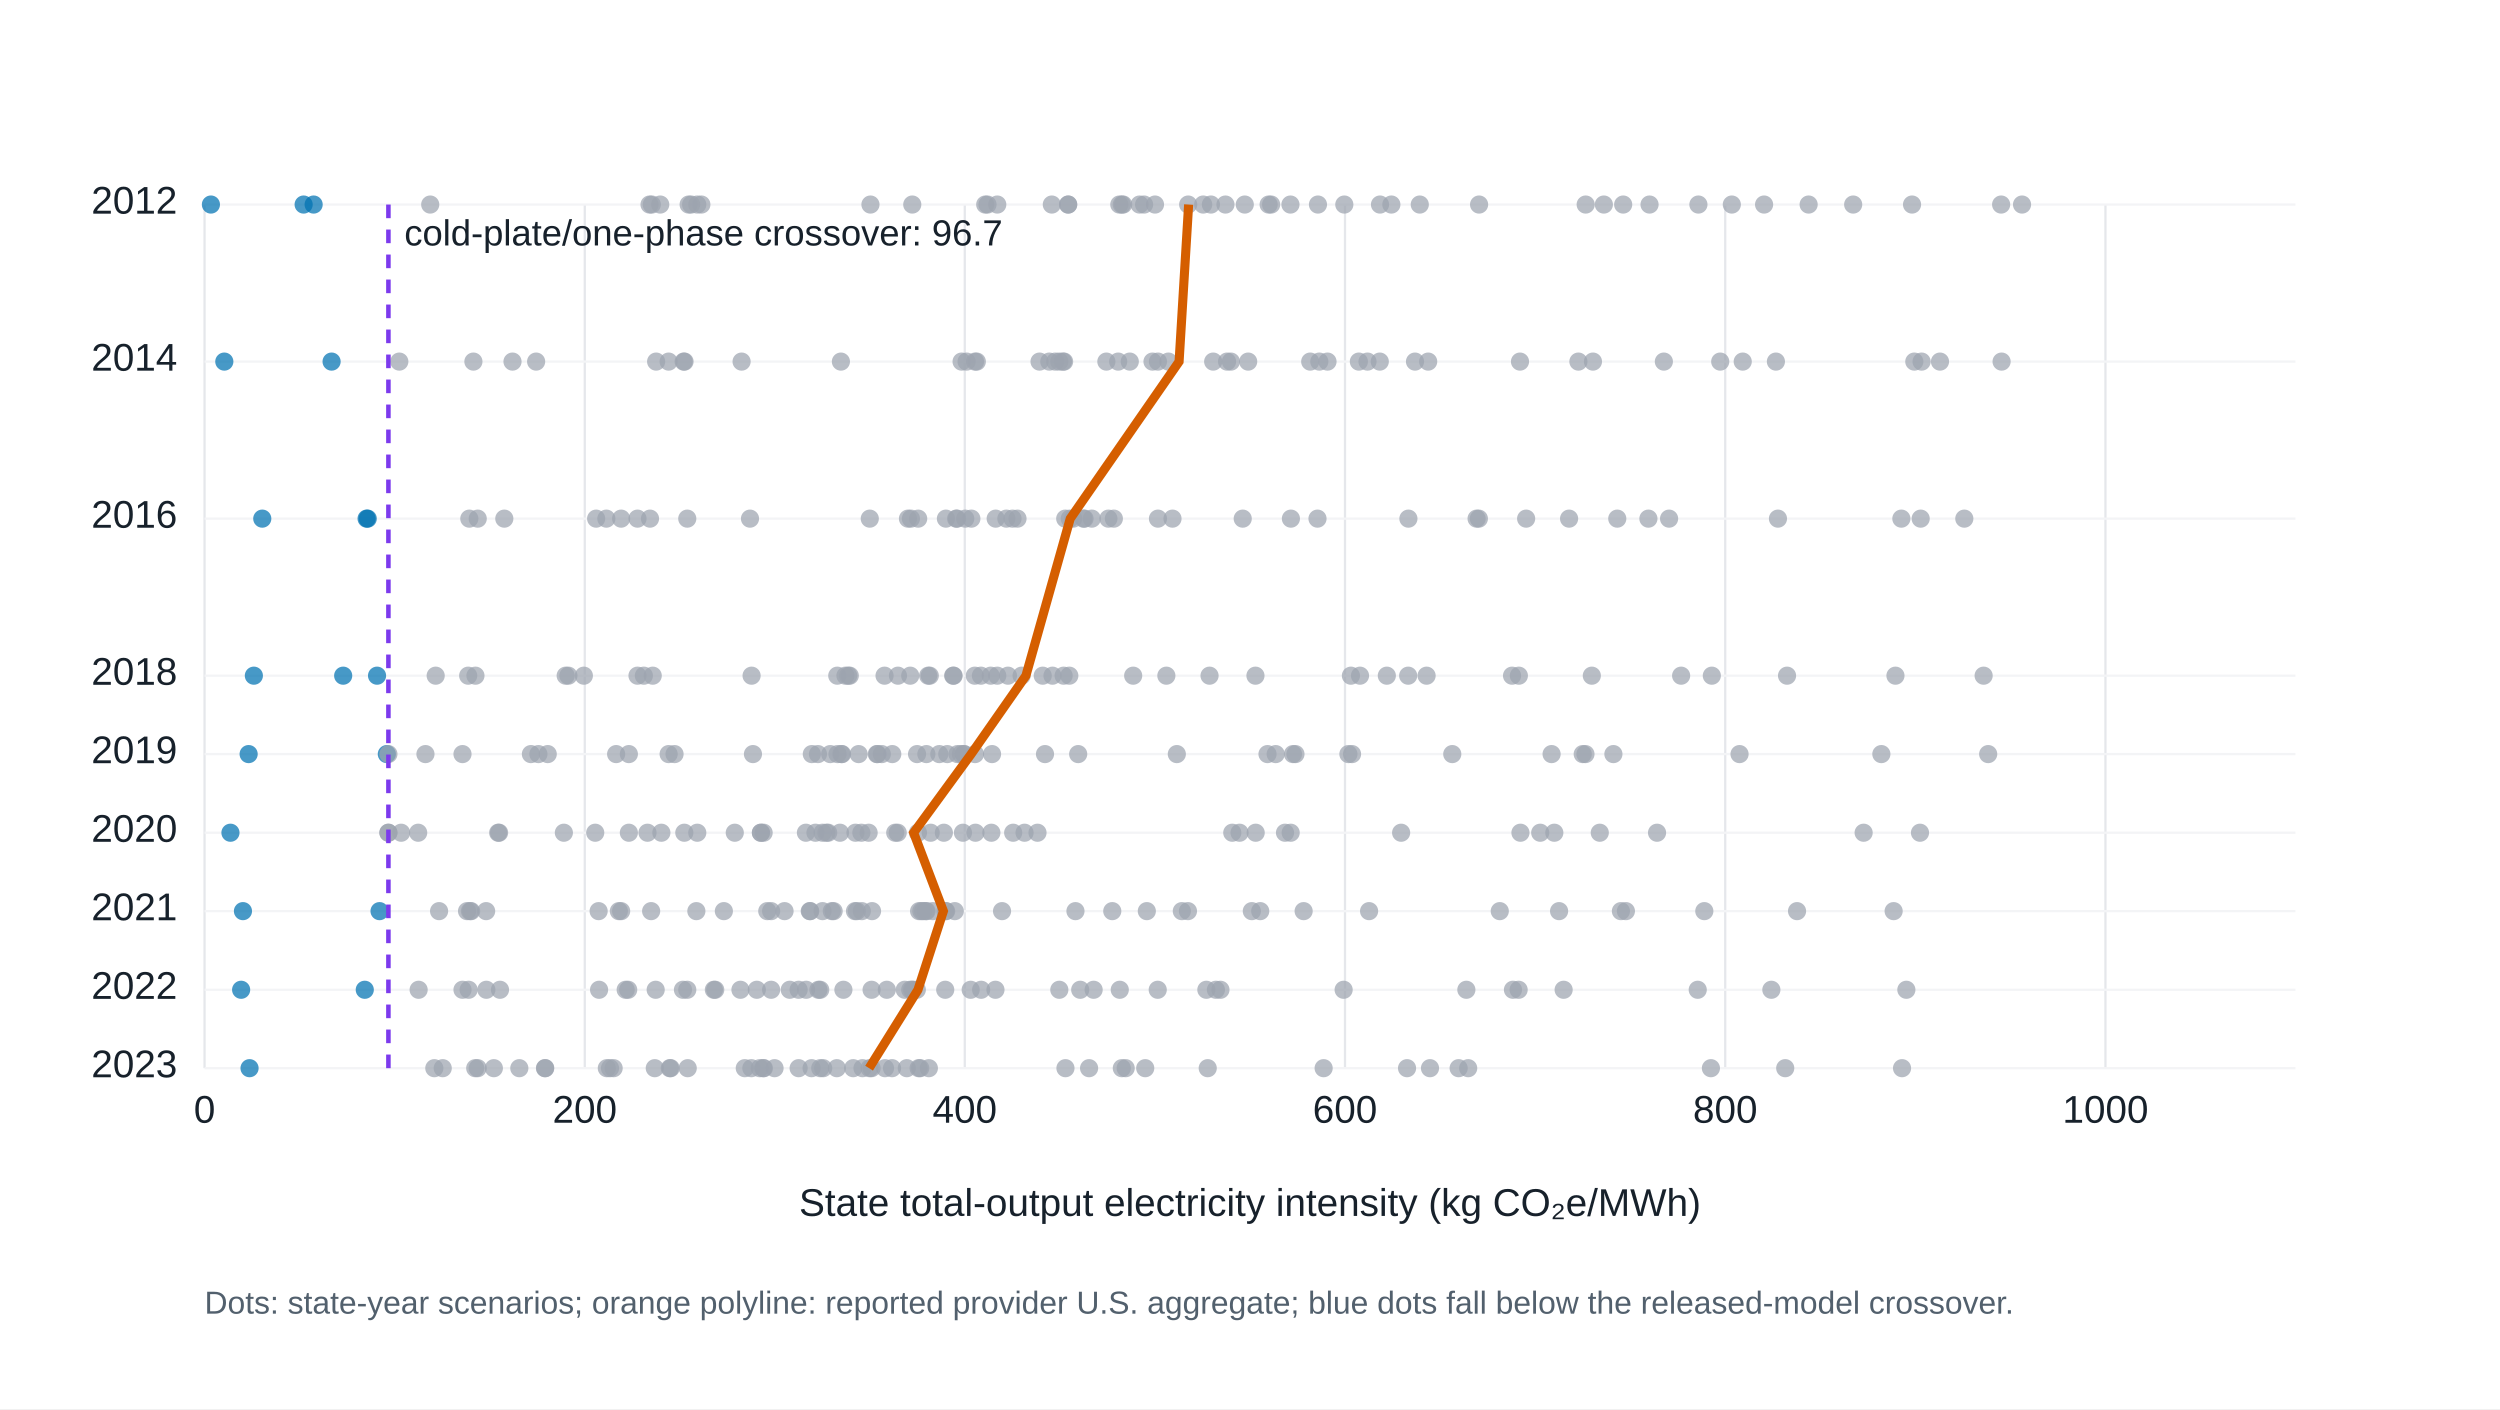
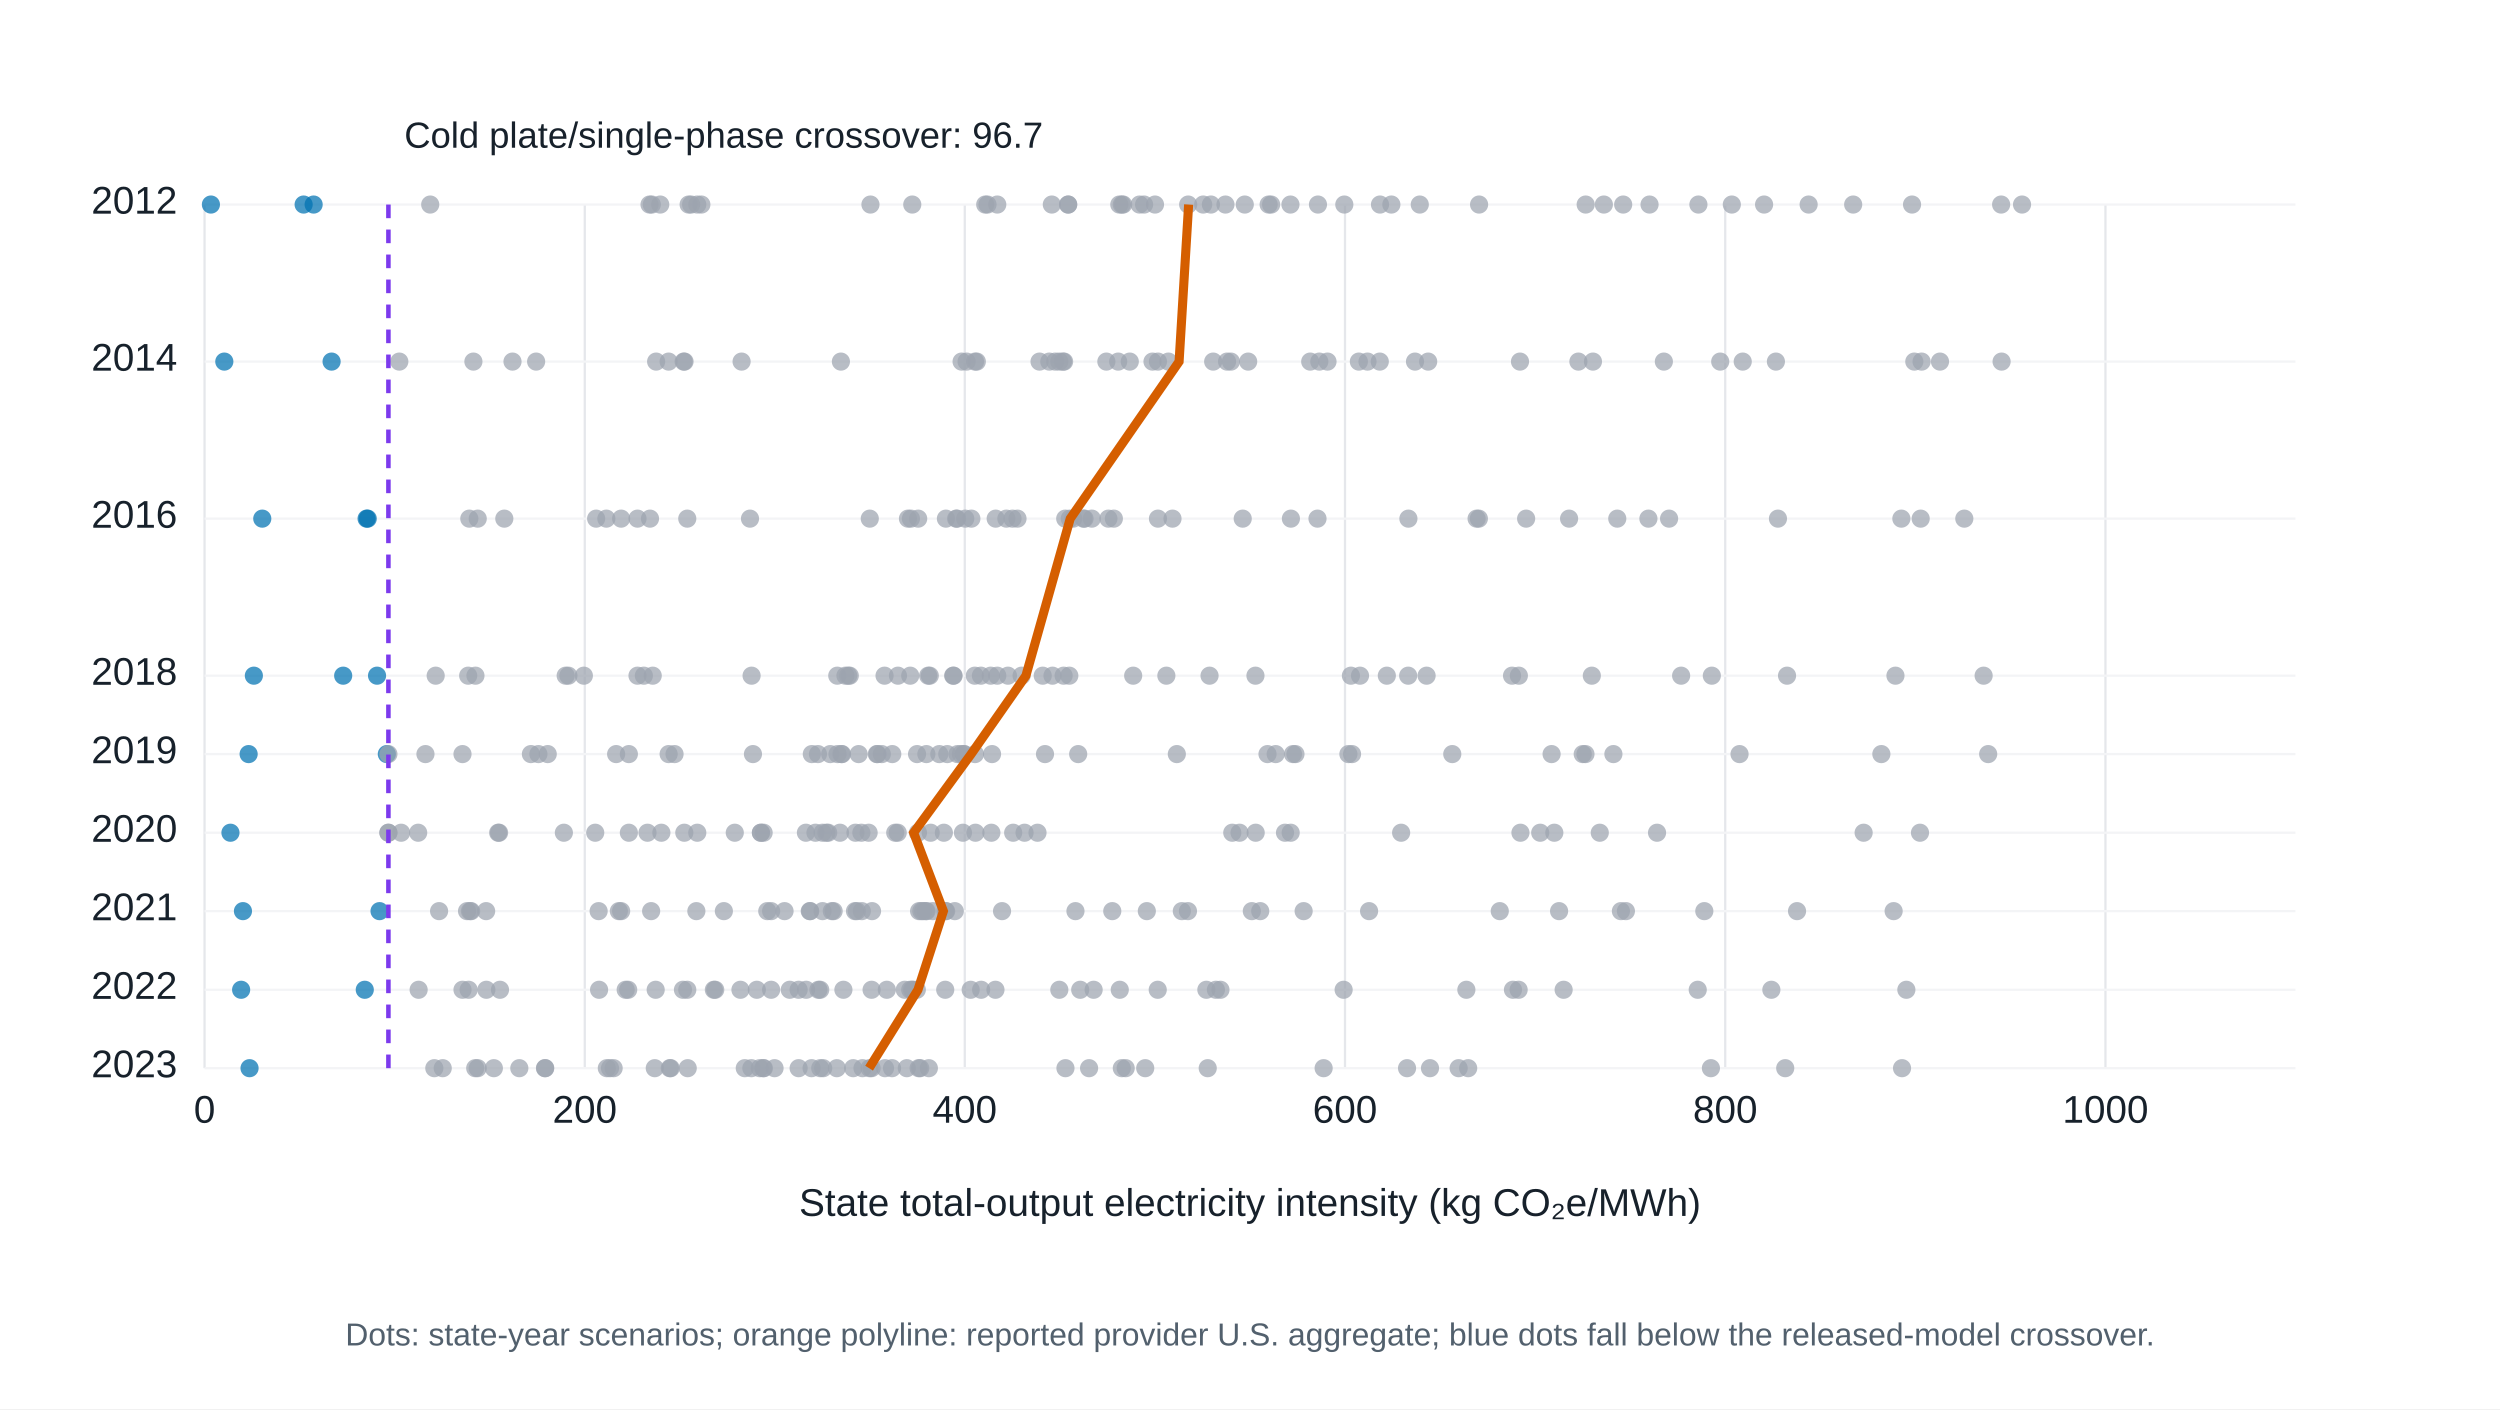
<svg xmlns="http://www.w3.org/2000/svg" width="1100" height="620" viewBox="0 0 1100 620" role="img" aria-label="Grid decarbonization moves more states into a ranking-sensitive regime">
  <style>text{font-family:Arial,sans-serif;fill:#17212b}.title{font-size:23px;font-weight:700}.axis{font-size:17px}.label{font-size:16px}.note{font-size:14px;fill:#52606d}</style>
  <rect width="100%" height="100%" fill="white" />
  <line x1="90.0" y1="90" x2="90.0" y2="470" stroke="#E5E7EB" />
  <text class="axis" x="90.0" y="494" text-anchor="middle">0</text>
  <line x1="257.3" y1="90" x2="257.3" y2="470" stroke="#E5E7EB" />
  <text class="axis" x="257.3" y="494" text-anchor="middle">200</text>
  <line x1="424.5" y1="90" x2="424.5" y2="470" stroke="#E5E7EB" />
  <text class="axis" x="424.5" y="494" text-anchor="middle">400</text>
  <line x1="591.8" y1="90" x2="591.8" y2="470" stroke="#E5E7EB" />
  <text class="axis" x="591.8" y="494" text-anchor="middle">600</text>
  <line x1="759.1" y1="90" x2="759.1" y2="470" stroke="#E5E7EB" />
  <text class="axis" x="759.1" y="494" text-anchor="middle">800</text>
  <line x1="926.4" y1="90" x2="926.4" y2="470" stroke="#E5E7EB" />
  <text class="axis" x="926.4" y="494" text-anchor="middle">1000</text>
  <line x1="90" y1="90.0" x2="1010" y2="90.0" stroke="#F3F4F6" />
  <text class="axis" x="78" y="94.0" text-anchor="end">2012</text>
  <line x1="90" y1="159.1" x2="1010" y2="159.1" stroke="#F3F4F6" />
  <text class="axis" x="78" y="163.1" text-anchor="end">2014</text>
  <line x1="90" y1="228.2" x2="1010" y2="228.2" stroke="#F3F4F6" />
  <text class="axis" x="78" y="232.2" text-anchor="end">2016</text>
  <line x1="90" y1="297.3" x2="1010" y2="297.3" stroke="#F3F4F6" />
  <text class="axis" x="78" y="301.3" text-anchor="end">2018</text>
  <line x1="90" y1="331.8" x2="1010" y2="331.8" stroke="#F3F4F6" />
  <text class="axis" x="78" y="335.8" text-anchor="end">2019</text>
  <line x1="90" y1="366.4" x2="1010" y2="366.4" stroke="#F3F4F6" />
  <text class="axis" x="78" y="370.4" text-anchor="end">2020</text>
  <line x1="90" y1="400.9" x2="1010" y2="400.9" stroke="#F3F4F6" />
  <text class="axis" x="78" y="404.9" text-anchor="end">2021</text>
  <line x1="90" y1="435.5" x2="1010" y2="435.5" stroke="#F3F4F6" />
  <text class="axis" x="78" y="439.5" text-anchor="end">2022</text>
  <line x1="90" y1="470.0" x2="1010" y2="470.0" stroke="#F3F4F6" />
  <text class="axis" x="78" y="474.0" text-anchor="end">2023</text>
  <circle cx="503.4" cy="90.0" r="4" fill="#9CA3AF" opacity="0.72" />
  <circle cx="470.0" cy="90.0" r="4" fill="#9CA3AF" opacity="0.72" />
  <circle cx="559.3" cy="90.0" r="4" fill="#9CA3AF" opacity="0.72" />
  <circle cx="493.6" cy="90.0" r="4" fill="#9CA3AF" opacity="0.72" />
  <circle cx="308.6" cy="90.0" r="4" fill="#9CA3AF" opacity="0.72" />
  <circle cx="725.8" cy="90.0" r="4" fill="#9CA3AF" opacity="0.72" />
  <circle cx="290.5" cy="90.0" r="4" fill="#9CA3AF" opacity="0.72" />
  <circle cx="558.2" cy="90.0" r="4" fill="#9CA3AF" opacity="0.72" />
  <circle cx="567.8" cy="90.0" r="4" fill="#9CA3AF" opacity="0.72" />
  <circle cx="522.8" cy="90.0" r="4" fill="#9CA3AF" opacity="0.72" />
  <circle cx="501.4" cy="90.0" r="4" fill="#9CA3AF" opacity="0.72" />
  <circle cx="650.8" cy="90.0" r="4" fill="#9CA3AF" opacity="0.72" />
  <circle cx="624.7" cy="90.0" r="4" fill="#9CA3AF" opacity="0.72" />
  <circle cx="133.6" cy="90.0" r="4" fill="#0072B2" opacity="0.72" />
  <circle cx="470.0" cy="90.0" r="4" fill="#9CA3AF" opacity="0.72" />
  <circle cx="815.4" cy="90.0" r="4" fill="#9CA3AF" opacity="0.72" />
  <circle cx="697.7" cy="90.0" r="4" fill="#9CA3AF" opacity="0.72" />
  <circle cx="880.5" cy="90.0" r="4" fill="#9CA3AF" opacity="0.72" />
  <circle cx="529.4" cy="90.0" r="4" fill="#9CA3AF" opacity="0.72" />
  <circle cx="433.5" cy="90.0" r="4" fill="#9CA3AF" opacity="0.72" />
  <circle cx="539.2" cy="90.0" r="4" fill="#9CA3AF" opacity="0.72" />
  <circle cx="306.8" cy="90.0" r="4" fill="#9CA3AF" opacity="0.72" />
  <circle cx="591.5" cy="90.0" r="4" fill="#9CA3AF" opacity="0.72" />
  <circle cx="532.8" cy="90.0" r="4" fill="#9CA3AF" opacity="0.72" />
  <circle cx="747.3" cy="90.0" r="4" fill="#9CA3AF" opacity="0.72" />
  <circle cx="462.8" cy="90.0" r="4" fill="#9CA3AF" opacity="0.72" />
  <circle cx="579.9" cy="90.0" r="4" fill="#9CA3AF" opacity="0.72" />
  <circle cx="492.5" cy="90.0" r="4" fill="#9CA3AF" opacity="0.72" />
  <circle cx="795.8" cy="90.0" r="4" fill="#9CA3AF" opacity="0.72" />
  <circle cx="714.2" cy="90.0" r="4" fill="#9CA3AF" opacity="0.72" />
  <circle cx="285.8" cy="90.0" r="4" fill="#9CA3AF" opacity="0.72" />
  <circle cx="286.8" cy="90.0" r="4" fill="#9CA3AF" opacity="0.72" />
  <circle cx="762.0" cy="90.0" r="4" fill="#9CA3AF" opacity="0.72" />
  <circle cx="438.8" cy="90.0" r="4" fill="#9CA3AF" opacity="0.72" />
  <circle cx="304.1" cy="90.0" r="4" fill="#9CA3AF" opacity="0.72" />
  <circle cx="705.7" cy="90.0" r="4" fill="#9CA3AF" opacity="0.72" />
  <circle cx="612.2" cy="90.0" r="4" fill="#9CA3AF" opacity="0.72" />
  <circle cx="189.3" cy="90.0" r="4" fill="#9CA3AF" opacity="0.72" />
  <circle cx="494.2" cy="90.0" r="4" fill="#9CA3AF" opacity="0.72" />
  <circle cx="434.5" cy="90.0" r="4" fill="#9CA3AF" opacity="0.72" />
  <circle cx="383.0" cy="90.0" r="4" fill="#9CA3AF" opacity="0.72" />
  <circle cx="303.0" cy="90.0" r="4" fill="#9CA3AF" opacity="0.72" />
  <circle cx="508.2" cy="90.0" r="4" fill="#9CA3AF" opacity="0.72" />
  <circle cx="547.7" cy="90.0" r="4" fill="#9CA3AF" opacity="0.72" />
  <circle cx="776.2" cy="90.0" r="4" fill="#9CA3AF" opacity="0.72" />
  <circle cx="401.4" cy="90.0" r="4" fill="#9CA3AF" opacity="0.72" />
  <circle cx="92.8" cy="90.0" r="4" fill="#0072B2" opacity="0.72" />
  <circle cx="138.0" cy="90.0" r="4" fill="#0072B2" opacity="0.72" />
  <circle cx="607.2" cy="90.0" r="4" fill="#9CA3AF" opacity="0.72" />
  <circle cx="841.3" cy="90.0" r="4" fill="#9CA3AF" opacity="0.72" />
  <circle cx="889.7" cy="90.0" r="4" fill="#9CA3AF" opacity="0.72" />
  <circle cx="423.1" cy="159.1" r="4" fill="#9CA3AF" opacity="0.72" />
  <circle cx="492.0" cy="159.1" r="4" fill="#9CA3AF" opacity="0.72" />
  <circle cx="580.5" cy="159.1" r="4" fill="#9CA3AF" opacity="0.72" />
  <circle cx="514.1" cy="159.1" r="4" fill="#9CA3AF" opacity="0.72" />
  <circle cx="300.8" cy="159.1" r="4" fill="#9CA3AF" opacity="0.72" />
  <circle cx="694.5" cy="159.1" r="4" fill="#9CA3AF" opacity="0.72" />
  <circle cx="294.2" cy="159.1" r="4" fill="#9CA3AF" opacity="0.72" />
  <circle cx="539.9" cy="159.1" r="4" fill="#9CA3AF" opacity="0.72" />
  <circle cx="486.8" cy="159.1" r="4" fill="#9CA3AF" opacity="0.72" />
  <circle cx="507.1" cy="159.1" r="4" fill="#9CA3AF" opacity="0.72" />
  <circle cx="509.5" cy="159.1" r="4" fill="#9CA3AF" opacity="0.72" />
  <circle cx="597.9" cy="159.1" r="4" fill="#9CA3AF" opacity="0.72" />
  <circle cx="601.7" cy="159.1" r="4" fill="#9CA3AF" opacity="0.72" />
  <circle cx="145.9" cy="159.1" r="4" fill="#0072B2" opacity="0.72" />
  <circle cx="468.2" cy="159.1" r="4" fill="#9CA3AF" opacity="0.72" />
  <circle cx="842.3" cy="159.1" r="4" fill="#9CA3AF" opacity="0.72" />
  <circle cx="628.4" cy="159.1" r="4" fill="#9CA3AF" opacity="0.72" />
  <circle cx="880.7" cy="159.1" r="4" fill="#9CA3AF" opacity="0.72" />
  <circle cx="461.7" cy="159.1" r="4" fill="#9CA3AF" opacity="0.72" />
  <circle cx="429.8" cy="159.1" r="4" fill="#9CA3AF" opacity="0.72" />
  <circle cx="533.8" cy="159.1" r="4" fill="#9CA3AF" opacity="0.72" />
  <circle cx="225.5" cy="159.1" r="4" fill="#9CA3AF" opacity="0.72" />
  <circle cx="576.5" cy="159.1" r="4" fill="#9CA3AF" opacity="0.72" />
  <circle cx="549.2" cy="159.1" r="4" fill="#9CA3AF" opacity="0.72" />
  <circle cx="756.9" cy="159.1" r="4" fill="#9CA3AF" opacity="0.72" />
  <circle cx="466.1" cy="159.1" r="4" fill="#9CA3AF" opacity="0.72" />
  <circle cx="584.1" cy="159.1" r="4" fill="#9CA3AF" opacity="0.72" />
  <circle cx="464.3" cy="159.1" r="4" fill="#9CA3AF" opacity="0.72" />
  <circle cx="781.4" cy="159.1" r="4" fill="#9CA3AF" opacity="0.72" />
  <circle cx="622.6" cy="159.1" r="4" fill="#9CA3AF" opacity="0.72" />
  <circle cx="235.9" cy="159.1" r="4" fill="#9CA3AF" opacity="0.72" />
  <circle cx="301.2" cy="159.1" r="4" fill="#9CA3AF" opacity="0.72" />
  <circle cx="732.1" cy="159.1" r="4" fill="#9CA3AF" opacity="0.72" />
  <circle cx="457.4" cy="159.1" r="4" fill="#9CA3AF" opacity="0.72" />
  <circle cx="288.7" cy="159.1" r="4" fill="#9CA3AF" opacity="0.72" />
  <circle cx="700.9" cy="159.1" r="4" fill="#9CA3AF" opacity="0.72" />
  <circle cx="607.1" cy="159.1" r="4" fill="#9CA3AF" opacity="0.72" />
  <circle cx="208.3" cy="159.1" r="4" fill="#9CA3AF" opacity="0.72" />
  <circle cx="467.7" cy="159.1" r="4" fill="#9CA3AF" opacity="0.72" />
  <circle cx="429.0" cy="159.1" r="4" fill="#9CA3AF" opacity="0.72" />
  <circle cx="370.0" cy="159.1" r="4" fill="#9CA3AF" opacity="0.72" />
  <circle cx="326.3" cy="159.1" r="4" fill="#9CA3AF" opacity="0.72" />
  <circle cx="497.1" cy="159.1" r="4" fill="#9CA3AF" opacity="0.72" />
  <circle cx="541.6" cy="159.1" r="4" fill="#9CA3AF" opacity="0.72" />
  <circle cx="766.8" cy="159.1" r="4" fill="#9CA3AF" opacity="0.72" />
  <circle cx="425.3" cy="159.1" r="4" fill="#9CA3AF" opacity="0.72" />
  <circle cx="98.7" cy="159.1" r="4" fill="#0072B2" opacity="0.72" />
  <circle cx="175.7" cy="159.1" r="4" fill="#9CA3AF" opacity="0.72" />
  <circle cx="668.8" cy="159.1" r="4" fill="#9CA3AF" opacity="0.72" />
  <circle cx="845.5" cy="159.1" r="4" fill="#9CA3AF" opacity="0.72" />
  <circle cx="853.6" cy="159.1" r="4" fill="#9CA3AF" opacity="0.72" />
  <circle cx="442.8" cy="228.2" r="4" fill="#9CA3AF" opacity="0.72" />
  <circle cx="438.1" cy="228.2" r="4" fill="#9CA3AF" opacity="0.72" />
  <circle cx="515.9" cy="228.2" r="4" fill="#9CA3AF" opacity="0.72" />
  <circle cx="445.5" cy="228.2" r="4" fill="#9CA3AF" opacity="0.72" />
  <circle cx="262.3" cy="228.2" r="4" fill="#9CA3AF" opacity="0.72" />
  <circle cx="650.7" cy="228.2" r="4" fill="#9CA3AF" opacity="0.72" />
  <circle cx="280.5" cy="228.2" r="4" fill="#9CA3AF" opacity="0.72" />
  <circle cx="273.3" cy="228.2" r="4" fill="#9CA3AF" opacity="0.72" />
  <circle cx="427.4" cy="228.2" r="4" fill="#9CA3AF" opacity="0.72" />
  <circle cx="480.4" cy="228.2" r="4" fill="#9CA3AF" opacity="0.72" />
  <circle cx="472.2" cy="228.2" r="4" fill="#9CA3AF" opacity="0.72" />
  <circle cx="671.5" cy="228.2" r="4" fill="#9CA3AF" opacity="0.72" />
  <circle cx="470.7" cy="228.2" r="4" fill="#9CA3AF" opacity="0.72" />
  <circle cx="161.8" cy="228.2" r="4" fill="#0072B2" opacity="0.72" />
  <circle cx="399.5" cy="228.2" r="4" fill="#9CA3AF" opacity="0.72" />
  <circle cx="782.3" cy="228.2" r="4" fill="#9CA3AF" opacity="0.72" />
  <circle cx="546.8" cy="228.2" r="4" fill="#9CA3AF" opacity="0.72" />
  <circle cx="836.6" cy="228.2" r="4" fill="#9CA3AF" opacity="0.72" />
  <circle cx="424.7" cy="228.2" r="4" fill="#9CA3AF" opacity="0.72" />
  <circle cx="404.0" cy="228.2" r="4" fill="#9CA3AF" opacity="0.72" />
  <circle cx="476.7" cy="228.2" r="4" fill="#9CA3AF" opacity="0.72" />
  <circle cx="221.9" cy="228.2" r="4" fill="#9CA3AF" opacity="0.72" />
  <circle cx="509.5" cy="228.2" r="4" fill="#9CA3AF" opacity="0.72" />
  <circle cx="477.2" cy="228.2" r="4" fill="#9CA3AF" opacity="0.72" />
  <circle cx="734.4" cy="228.2" r="4" fill="#9CA3AF" opacity="0.72" />
  <circle cx="447.7" cy="228.2" r="4" fill="#9CA3AF" opacity="0.72" />
  <circle cx="568.0" cy="228.2" r="4" fill="#9CA3AF" opacity="0.72" />
  <circle cx="421.1" cy="228.2" r="4" fill="#9CA3AF" opacity="0.72" />
  <circle cx="725.3" cy="228.2" r="4" fill="#9CA3AF" opacity="0.72" />
  <circle cx="579.7" cy="228.2" r="4" fill="#9CA3AF" opacity="0.72" />
  <circle cx="210.2" cy="228.2" r="4" fill="#9CA3AF" opacity="0.72" />
  <circle cx="302.4" cy="228.2" r="4" fill="#9CA3AF" opacity="0.72" />
  <circle cx="690.4" cy="228.2" r="4" fill="#9CA3AF" opacity="0.72" />
  <circle cx="382.7" cy="228.2" r="4" fill="#9CA3AF" opacity="0.72" />
  <circle cx="266.8" cy="228.2" r="4" fill="#9CA3AF" opacity="0.72" />
  <circle cx="649.7" cy="228.2" r="4" fill="#9CA3AF" opacity="0.72" />
  <circle cx="487.7" cy="228.2" r="4" fill="#9CA3AF" opacity="0.72" />
  <circle cx="206.5" cy="228.2" r="4" fill="#9CA3AF" opacity="0.72" />
  <circle cx="416.2" cy="228.2" r="4" fill="#9CA3AF" opacity="0.72" />
  <circle cx="420.7" cy="228.2" r="4" fill="#9CA3AF" opacity="0.72" />
  <circle cx="330.0" cy="228.2" r="4" fill="#9CA3AF" opacity="0.72" />
  <circle cx="286.0" cy="228.2" r="4" fill="#9CA3AF" opacity="0.72" />
  <circle cx="468.7" cy="228.2" r="4" fill="#9CA3AF" opacity="0.72" />
  <circle cx="490.1" cy="228.2" r="4" fill="#9CA3AF" opacity="0.72" />
  <circle cx="711.6" cy="228.2" r="4" fill="#9CA3AF" opacity="0.72" />
  <circle cx="400.8" cy="228.2" r="4" fill="#9CA3AF" opacity="0.72" />
  <circle cx="115.4" cy="228.2" r="4" fill="#0072B2" opacity="0.72" />
  <circle cx="161.3" cy="228.2" r="4" fill="#0072B2" opacity="0.72" />
  <circle cx="619.7" cy="228.2" r="4" fill="#9CA3AF" opacity="0.72" />
  <circle cx="845.1" cy="228.2" r="4" fill="#9CA3AF" opacity="0.72" />
  <circle cx="864.3" cy="228.2" r="4" fill="#9CA3AF" opacity="0.72" />
  <circle cx="435.9" cy="297.3" r="4" fill="#9CA3AF" opacity="0.72" />
  <circle cx="419.4" cy="297.3" r="4" fill="#9CA3AF" opacity="0.72" />
  <circle cx="552.4" cy="297.3" r="4" fill="#9CA3AF" opacity="0.72" />
  <circle cx="458.8" cy="297.3" r="4" fill="#9CA3AF" opacity="0.72" />
  <circle cx="250.1" cy="297.3" r="4" fill="#9CA3AF" opacity="0.72" />
  <circle cx="610.2" cy="297.3" r="4" fill="#9CA3AF" opacity="0.72" />
  <circle cx="283.3" cy="297.3" r="4" fill="#9CA3AF" opacity="0.72" />
  <circle cx="256.9" cy="297.3" r="4" fill="#9CA3AF" opacity="0.72" />
  <circle cx="431.6" cy="297.3" r="4" fill="#9CA3AF" opacity="0.72" />
  <circle cx="449.5" cy="297.3" r="4" fill="#9CA3AF" opacity="0.72" />
  <circle cx="443.5" cy="297.3" r="4" fill="#9CA3AF" opacity="0.72" />
  <circle cx="668.3" cy="297.3" r="4" fill="#9CA3AF" opacity="0.72" />
  <circle cx="498.6" cy="297.3" r="4" fill="#9CA3AF" opacity="0.72" />
  <circle cx="151.0" cy="297.3" r="4" fill="#0072B2" opacity="0.72" />
  <circle cx="400.5" cy="297.3" r="4" fill="#9CA3AF" opacity="0.72" />
  <circle cx="753.2" cy="297.3" r="4" fill="#9CA3AF" opacity="0.72" />
  <circle cx="468.0" cy="297.3" r="4" fill="#9CA3AF" opacity="0.72" />
  <circle cx="786.3" cy="297.3" r="4" fill="#9CA3AF" opacity="0.72" />
  <circle cx="408.4" cy="297.3" r="4" fill="#9CA3AF" opacity="0.72" />
  <circle cx="368.4" cy="297.3" r="4" fill="#9CA3AF" opacity="0.72" />
  <circle cx="409.1" cy="297.3" r="4" fill="#9CA3AF" opacity="0.72" />
  <circle cx="191.7" cy="297.3" r="4" fill="#9CA3AF" opacity="0.72" />
  <circle cx="513.2" cy="297.3" r="4" fill="#9CA3AF" opacity="0.72" />
  <circle cx="470.5" cy="297.3" r="4" fill="#9CA3AF" opacity="0.72" />
  <circle cx="739.7" cy="297.3" r="4" fill="#9CA3AF" opacity="0.72" />
  <circle cx="438.8" cy="297.3" r="4" fill="#9CA3AF" opacity="0.72" />
  <circle cx="532.2" cy="297.3" r="4" fill="#9CA3AF" opacity="0.72" />
  <circle cx="395.1" cy="297.3" r="4" fill="#9CA3AF" opacity="0.72" />
  <circle cx="665.3" cy="297.3" r="4" fill="#9CA3AF" opacity="0.72" />
  <circle cx="627.7" cy="297.3" r="4" fill="#9CA3AF" opacity="0.72" />
  <circle cx="206.0" cy="297.3" r="4" fill="#9CA3AF" opacity="0.72" />
  <circle cx="280.5" cy="297.3" r="4" fill="#9CA3AF" opacity="0.72" />
  <circle cx="598.4" cy="297.3" r="4" fill="#9CA3AF" opacity="0.72" />
  <circle cx="373.2" cy="297.3" r="4" fill="#9CA3AF" opacity="0.72" />
  <circle cx="248.9" cy="297.3" r="4" fill="#9CA3AF" opacity="0.72" />
  <circle cx="594.4" cy="297.3" r="4" fill="#9CA3AF" opacity="0.72" />
  <circle cx="428.9" cy="297.3" r="4" fill="#9CA3AF" opacity="0.72" />
  <circle cx="209.2" cy="297.3" r="4" fill="#9CA3AF" opacity="0.72" />
  <circle cx="389.2" cy="297.3" r="4" fill="#9CA3AF" opacity="0.72" />
  <circle cx="419.6" cy="297.3" r="4" fill="#9CA3AF" opacity="0.72" />
  <circle cx="330.7" cy="297.3" r="4" fill="#9CA3AF" opacity="0.72" />
  <circle cx="287.2" cy="297.3" r="4" fill="#9CA3AF" opacity="0.72" />
  <circle cx="373.9" cy="297.3" r="4" fill="#9CA3AF" opacity="0.72" />
  <circle cx="463.1" cy="297.3" r="4" fill="#9CA3AF" opacity="0.72" />
  <circle cx="700.4" cy="297.3" r="4" fill="#9CA3AF" opacity="0.72" />
  <circle cx="372.0" cy="297.3" r="4" fill="#9CA3AF" opacity="0.72" />
  <circle cx="111.7" cy="297.3" r="4" fill="#0072B2" opacity="0.72" />
  <circle cx="165.9" cy="297.3" r="4" fill="#0072B2" opacity="0.72" />
  <circle cx="619.6" cy="297.3" r="4" fill="#9CA3AF" opacity="0.72" />
  <circle cx="834.0" cy="297.3" r="4" fill="#9CA3AF" opacity="0.72" />
  <circle cx="872.8" cy="297.3" r="4" fill="#9CA3AF" opacity="0.72" />
  <circle cx="459.8" cy="331.8" r="4" fill="#9CA3AF" opacity="0.72" />
  <circle cx="388.0" cy="331.8" r="4" fill="#9CA3AF" opacity="0.72" />
  <circle cx="517.8" cy="331.8" r="4" fill="#9CA3AF" opacity="0.72" />
  <circle cx="421.3" cy="331.8" r="4" fill="#9CA3AF" opacity="0.72" />
  <circle cx="236.9" cy="331.8" r="4" fill="#9CA3AF" opacity="0.72" />
  <circle cx="594.9" cy="331.8" r="4" fill="#9CA3AF" opacity="0.72" />
  <circle cx="271.1" cy="331.8" r="4" fill="#9CA3AF" opacity="0.72" />
  <circle cx="392.6" cy="331.8" r="4" fill="#9CA3AF" opacity="0.72" />
  <circle cx="359.9" cy="331.8" r="4" fill="#9CA3AF" opacity="0.72" />
  <circle cx="422.8" cy="331.8" r="4" fill="#9CA3AF" opacity="0.72" />
  <circle cx="424.2" cy="331.8" r="4" fill="#9CA3AF" opacity="0.72" />
  <circle cx="682.7" cy="331.8" r="4" fill="#9CA3AF" opacity="0.72" />
  <circle cx="416.8" cy="331.8" r="4" fill="#9CA3AF" opacity="0.72" />
  <circle cx="170.2" cy="331.8" r="4" fill="#0072B2" opacity="0.72" />
  <circle cx="365.3" cy="331.8" r="4" fill="#9CA3AF" opacity="0.72" />
  <circle cx="709.9" cy="331.8" r="4" fill="#9CA3AF" opacity="0.72" />
  <circle cx="429.0" cy="331.8" r="4" fill="#9CA3AF" opacity="0.72" />
  <circle cx="765.4" cy="331.8" r="4" fill="#9CA3AF" opacity="0.72" />
  <circle cx="403.5" cy="331.8" r="4" fill="#9CA3AF" opacity="0.72" />
  <circle cx="386.1" cy="331.8" r="4" fill="#9CA3AF" opacity="0.72" />
  <circle cx="370.2" cy="331.8" r="4" fill="#9CA3AF" opacity="0.72" />
  <circle cx="170.9" cy="331.8" r="4" fill="#9CA3AF" opacity="0.72" />
  <circle cx="474.4" cy="331.8" r="4" fill="#9CA3AF" opacity="0.72" />
  <circle cx="424.1" cy="331.8" r="4" fill="#9CA3AF" opacity="0.72" />
  <circle cx="696.4" cy="331.8" r="4" fill="#9CA3AF" opacity="0.72" />
  <circle cx="407.6" cy="331.8" r="4" fill="#9CA3AF" opacity="0.72" />
  <circle cx="568.9" cy="331.8" r="4" fill="#9CA3AF" opacity="0.72" />
  <circle cx="385.8" cy="331.8" r="4" fill="#9CA3AF" opacity="0.72" />
  <circle cx="639.0" cy="331.8" r="4" fill="#9CA3AF" opacity="0.72" />
  <circle cx="570.0" cy="331.8" r="4" fill="#9CA3AF" opacity="0.72" />
  <circle cx="187.2" cy="331.8" r="4" fill="#9CA3AF" opacity="0.72" />
  <circle cx="296.8" cy="331.8" r="4" fill="#9CA3AF" opacity="0.72" />
  <circle cx="593.3" cy="331.8" r="4" fill="#9CA3AF" opacity="0.72" />
  <circle cx="370.5" cy="331.8" r="4" fill="#9CA3AF" opacity="0.72" />
  <circle cx="233.6" cy="331.8" r="4" fill="#9CA3AF" opacity="0.72" />
  <circle cx="561.3" cy="331.8" r="4" fill="#9CA3AF" opacity="0.72" />
  <circle cx="368.5" cy="331.8" r="4" fill="#9CA3AF" opacity="0.72" />
  <circle cx="241.0" cy="331.8" r="4" fill="#9CA3AF" opacity="0.72" />
  <circle cx="377.8" cy="331.8" r="4" fill="#9CA3AF" opacity="0.72" />
  <circle cx="413.3" cy="331.8" r="4" fill="#9CA3AF" opacity="0.72" />
  <circle cx="294.2" cy="331.8" r="4" fill="#9CA3AF" opacity="0.72" />
  <circle cx="276.7" cy="331.8" r="4" fill="#9CA3AF" opacity="0.72" />
  <circle cx="357.2" cy="331.8" r="4" fill="#9CA3AF" opacity="0.72" />
  <circle cx="436.5" cy="331.8" r="4" fill="#9CA3AF" opacity="0.72" />
  <circle cx="697.6" cy="331.8" r="4" fill="#9CA3AF" opacity="0.72" />
  <circle cx="331.3" cy="331.8" r="4" fill="#9CA3AF" opacity="0.72" />
  <circle cx="109.4" cy="331.8" r="4" fill="#0072B2" opacity="0.72" />
  <circle cx="203.5" cy="331.8" r="4" fill="#9CA3AF" opacity="0.72" />
  <circle cx="557.7" cy="331.8" r="4" fill="#9CA3AF" opacity="0.72" />
  <circle cx="827.8" cy="331.8" r="4" fill="#9CA3AF" opacity="0.72" />
  <circle cx="874.8" cy="331.8" r="4" fill="#9CA3AF" opacity="0.72" />
  <circle cx="456.5" cy="366.4" r="4" fill="#9CA3AF" opacity="0.72" />
  <circle cx="363.6" cy="366.4" r="4" fill="#9CA3AF" opacity="0.72" />
  <circle cx="450.8" cy="366.4" r="4" fill="#9CA3AF" opacity="0.72" />
  <circle cx="369.6" cy="366.4" r="4" fill="#9CA3AF" opacity="0.72" />
  <circle cx="261.9" cy="366.4" r="4" fill="#9CA3AF" opacity="0.72" />
  <circle cx="552.5" cy="366.4" r="4" fill="#9CA3AF" opacity="0.72" />
  <circle cx="291.0" cy="366.4" r="4" fill="#9CA3AF" opacity="0.72" />
  <circle cx="393.9" cy="366.4" r="4" fill="#9CA3AF" opacity="0.72" />
  <circle cx="376.4" cy="366.4" r="4" fill="#9CA3AF" opacity="0.72" />
  <circle cx="409.5" cy="366.4" r="4" fill="#9CA3AF" opacity="0.72" />
  <circle cx="364.4" cy="366.4" r="4" fill="#9CA3AF" opacity="0.72" />
  <circle cx="669.0" cy="366.4" r="4" fill="#9CA3AF" opacity="0.72" />
  <circle cx="323.3" cy="366.4" r="4" fill="#9CA3AF" opacity="0.72" />
  <circle cx="170.9" cy="366.4" r="4" fill="#9CA3AF" opacity="0.72" />
  <circle cx="301.1" cy="366.4" r="4" fill="#9CA3AF" opacity="0.72" />
  <circle cx="677.7" cy="366.4" r="4" fill="#9CA3AF" opacity="0.72" />
  <circle cx="395.0" cy="366.4" r="4" fill="#9CA3AF" opacity="0.72" />
  <circle cx="729.1" cy="366.4" r="4" fill="#9CA3AF" opacity="0.72" />
  <circle cx="379.0" cy="366.4" r="4" fill="#9CA3AF" opacity="0.72" />
  <circle cx="423.7" cy="366.4" r="4" fill="#9CA3AF" opacity="0.72" />
  <circle cx="334.8" cy="366.4" r="4" fill="#9CA3AF" opacity="0.72" />
  <circle cx="176.5" cy="366.4" r="4" fill="#9CA3AF" opacity="0.72" />
  <circle cx="445.8" cy="366.4" r="4" fill="#9CA3AF" opacity="0.72" />
  <circle cx="382.2" cy="366.4" r="4" fill="#9CA3AF" opacity="0.72" />
  <circle cx="703.9" cy="366.4" r="4" fill="#9CA3AF" opacity="0.72" />
  <circle cx="429.2" cy="366.4" r="4" fill="#9CA3AF" opacity="0.72" />
  <circle cx="436.2" cy="366.4" r="4" fill="#9CA3AF" opacity="0.72" />
  <circle cx="336.0" cy="366.4" r="4" fill="#9CA3AF" opacity="0.72" />
  <circle cx="616.5" cy="366.4" r="4" fill="#9CA3AF" opacity="0.72" />
  <circle cx="545.4" cy="366.4" r="4" fill="#9CA3AF" opacity="0.72" />
  <circle cx="184.0" cy="366.4" r="4" fill="#9CA3AF" opacity="0.72" />
  <circle cx="276.7" cy="366.4" r="4" fill="#9CA3AF" opacity="0.72" />
  <circle cx="567.9" cy="366.4" r="4" fill="#9CA3AF" opacity="0.72" />
  <circle cx="361.9" cy="366.4" r="4" fill="#9CA3AF" opacity="0.72" />
  <circle cx="248.1" cy="366.4" r="4" fill="#9CA3AF" opacity="0.72" />
  <circle cx="565.4" cy="366.4" r="4" fill="#9CA3AF" opacity="0.72" />
  <circle cx="358.8" cy="366.4" r="4" fill="#9CA3AF" opacity="0.72" />
  <circle cx="219.6" cy="366.4" r="4" fill="#9CA3AF" opacity="0.72" />
  <circle cx="354.6" cy="366.4" r="4" fill="#9CA3AF" opacity="0.72" />
  <circle cx="403.9" cy="366.4" r="4" fill="#9CA3AF" opacity="0.72" />
  <circle cx="284.9" cy="366.4" r="4" fill="#9CA3AF" opacity="0.72" />
  <circle cx="219.2" cy="366.4" r="4" fill="#9CA3AF" opacity="0.72" />
  <circle cx="306.8" cy="366.4" r="4" fill="#9CA3AF" opacity="0.72" />
  <circle cx="415.3" cy="366.4" r="4" fill="#9CA3AF" opacity="0.72" />
  <circle cx="683.9" cy="366.4" r="4" fill="#9CA3AF" opacity="0.72" />
  <circle cx="334.8" cy="366.4" r="4" fill="#9CA3AF" opacity="0.72" />
  <circle cx="101.4" cy="366.4" r="4" fill="#0072B2" opacity="0.72" />
  <circle cx="170.9" cy="366.4" r="4" fill="#9CA3AF" opacity="0.72" />
  <circle cx="542.2" cy="366.4" r="4" fill="#9CA3AF" opacity="0.72" />
  <circle cx="820.0" cy="366.4" r="4" fill="#9CA3AF" opacity="0.72" />
  <circle cx="844.8" cy="366.4" r="4" fill="#9CA3AF" opacity="0.72" />
  <circle cx="440.9" cy="400.9" r="4" fill="#9CA3AF" opacity="0.72" />
  <circle cx="376.2" cy="400.9" r="4" fill="#9CA3AF" opacity="0.72" />
  <circle cx="504.6" cy="400.9" r="4" fill="#9CA3AF" opacity="0.72" />
  <circle cx="366.0" cy="400.9" r="4" fill="#9CA3AF" opacity="0.72" />
  <circle cx="272.3" cy="400.9" r="4" fill="#9CA3AF" opacity="0.72" />
  <circle cx="554.5" cy="400.9" r="4" fill="#9CA3AF" opacity="0.72" />
  <circle cx="286.5" cy="400.9" r="4" fill="#9CA3AF" opacity="0.72" />
  <circle cx="337.6" cy="400.9" r="4" fill="#9CA3AF" opacity="0.72" />
  <circle cx="420.1" cy="400.9" r="4" fill="#9CA3AF" opacity="0.72" />
  <circle cx="407.7" cy="400.9" r="4" fill="#9CA3AF" opacity="0.72" />
  <circle cx="379.2" cy="400.9" r="4" fill="#9CA3AF" opacity="0.72" />
  <circle cx="659.9" cy="400.9" r="4" fill="#9CA3AF" opacity="0.72" />
  <circle cx="383.7" cy="400.9" r="4" fill="#9CA3AF" opacity="0.72" />
  <circle cx="193.2" cy="400.9" r="4" fill="#9CA3AF" opacity="0.72" />
  <circle cx="339.3" cy="400.9" r="4" fill="#9CA3AF" opacity="0.72" />
  <circle cx="713.2" cy="400.9" r="4" fill="#9CA3AF" opacity="0.72" />
  <circle cx="410.4" cy="400.9" r="4" fill="#9CA3AF" opacity="0.72" />
  <circle cx="749.9" cy="400.9" r="4" fill="#9CA3AF" opacity="0.72" />
  <circle cx="404.4" cy="400.9" r="4" fill="#9CA3AF" opacity="0.72" />
  <circle cx="416.0" cy="400.9" r="4" fill="#9CA3AF" opacity="0.72" />
  <circle cx="356.3" cy="400.9" r="4" fill="#9CA3AF" opacity="0.72" />
  <circle cx="207.3" cy="400.9" r="4" fill="#9CA3AF" opacity="0.72" />
  <circle cx="473.2" cy="400.9" r="4" fill="#9CA3AF" opacity="0.72" />
  <circle cx="405.4" cy="400.9" r="4" fill="#9CA3AF" opacity="0.72" />
  <circle cx="715.4" cy="400.9" r="4" fill="#9CA3AF" opacity="0.72" />
  <circle cx="407.3" cy="400.9" r="4" fill="#9CA3AF" opacity="0.72" />
  <circle cx="489.4" cy="400.9" r="4" fill="#9CA3AF" opacity="0.72" />
  <circle cx="345.2" cy="400.9" r="4" fill="#9CA3AF" opacity="0.72" />
  <circle cx="602.4" cy="400.9" r="4" fill="#9CA3AF" opacity="0.72" />
  <circle cx="520.0" cy="400.9" r="4" fill="#9CA3AF" opacity="0.72" />
  <circle cx="206.8" cy="400.9" r="4" fill="#9CA3AF" opacity="0.72" />
  <circle cx="273.3" cy="400.9" r="4" fill="#9CA3AF" opacity="0.72" />
  <circle cx="522.7" cy="400.9" r="4" fill="#9CA3AF" opacity="0.72" />
  <circle cx="361.9" cy="400.9" r="4" fill="#9CA3AF" opacity="0.72" />
  <circle cx="263.4" cy="400.9" r="4" fill="#9CA3AF" opacity="0.72" />
  <circle cx="550.8" cy="400.9" r="4" fill="#9CA3AF" opacity="0.72" />
  <circle cx="377.0" cy="400.9" r="4" fill="#9CA3AF" opacity="0.72" />
  <circle cx="213.9" cy="400.9" r="4" fill="#9CA3AF" opacity="0.72" />
  <circle cx="366.8" cy="400.9" r="4" fill="#9CA3AF" opacity="0.72" />
  <circle cx="406.2" cy="400.9" r="4" fill="#9CA3AF" opacity="0.72" />
  <circle cx="306.4" cy="400.9" r="4" fill="#9CA3AF" opacity="0.72" />
  <circle cx="205.5" cy="400.9" r="4" fill="#9CA3AF" opacity="0.72" />
  <circle cx="356.5" cy="400.9" r="4" fill="#9CA3AF" opacity="0.72" />
  <circle cx="416.3" cy="400.9" r="4" fill="#9CA3AF" opacity="0.72" />
  <circle cx="686.0" cy="400.9" r="4" fill="#9CA3AF" opacity="0.72" />
  <circle cx="318.5" cy="400.9" r="4" fill="#9CA3AF" opacity="0.72" />
  <circle cx="106.9" cy="400.9" r="4" fill="#0072B2" opacity="0.72" />
  <circle cx="167.0" cy="400.9" r="4" fill="#0072B2" opacity="0.72" />
  <circle cx="573.6" cy="400.9" r="4" fill="#9CA3AF" opacity="0.72" />
  <circle cx="833.2" cy="400.9" r="4" fill="#9CA3AF" opacity="0.72" />
  <circle cx="790.7" cy="400.9" r="4" fill="#9CA3AF" opacity="0.72" />
  <circle cx="438.0" cy="435.5" r="4" fill="#9CA3AF" opacity="0.72" />
  <circle cx="390.2" cy="435.5" r="4" fill="#9CA3AF" opacity="0.72" />
  <circle cx="492.7" cy="435.5" r="4" fill="#9CA3AF" opacity="0.72" />
  <circle cx="360.1" cy="435.5" r="4" fill="#9CA3AF" opacity="0.72" />
  <circle cx="263.6" cy="435.5" r="4" fill="#9CA3AF" opacity="0.72" />
  <circle cx="535.0" cy="435.5" r="4" fill="#9CA3AF" opacity="0.72" />
  <circle cx="288.5" cy="435.5" r="4" fill="#9CA3AF" opacity="0.72" />
  <circle cx="300.5" cy="435.5" r="4" fill="#9CA3AF" opacity="0.72" />
  <circle cx="431.7" cy="435.5" r="4" fill="#9CA3AF" opacity="0.72" />
  <circle cx="400.5" cy="435.5" r="4" fill="#9CA3AF" opacity="0.72" />
  <circle cx="371.1" cy="435.5" r="4" fill="#9CA3AF" opacity="0.72" />
  <circle cx="645.2" cy="435.5" r="4" fill="#9CA3AF" opacity="0.72" />
  <circle cx="325.8" cy="435.5" r="4" fill="#9CA3AF" opacity="0.72" />
  <circle cx="184.2" cy="435.5" r="4" fill="#9CA3AF" opacity="0.72" />
  <circle cx="314.7" cy="435.5" r="4" fill="#9CA3AF" opacity="0.72" />
  <circle cx="688.0" cy="435.5" r="4" fill="#9CA3AF" opacity="0.72" />
  <circle cx="403.4" cy="435.5" r="4" fill="#9CA3AF" opacity="0.72" />
  <circle cx="747.0" cy="435.5" r="4" fill="#9CA3AF" opacity="0.72" />
  <circle cx="401.3" cy="435.5" r="4" fill="#9CA3AF" opacity="0.72" />
  <circle cx="415.9" cy="435.5" r="4" fill="#9CA3AF" opacity="0.72" />
  <circle cx="333.0" cy="435.5" r="4" fill="#9CA3AF" opacity="0.72" />
  <circle cx="220.0" cy="435.5" r="4" fill="#9CA3AF" opacity="0.72" />
  <circle cx="475.3" cy="435.5" r="4" fill="#9CA3AF" opacity="0.72" />
  <circle cx="383.5" cy="435.5" r="4" fill="#9CA3AF" opacity="0.72" />
  <circle cx="665.7" cy="435.5" r="4" fill="#9CA3AF" opacity="0.72" />
  <circle cx="427.1" cy="435.5" r="4" fill="#9CA3AF" opacity="0.72" />
  <circle cx="481.2" cy="435.5" r="4" fill="#9CA3AF" opacity="0.72" />
  <circle cx="339.3" cy="435.5" r="4" fill="#9CA3AF" opacity="0.72" />
  <circle cx="591.2" cy="435.5" r="4" fill="#9CA3AF" opacity="0.72" />
  <circle cx="509.4" cy="435.5" r="4" fill="#9CA3AF" opacity="0.72" />
  <circle cx="206.2" cy="435.5" r="4" fill="#9CA3AF" opacity="0.72" />
  <circle cx="275.3" cy="435.5" r="4" fill="#9CA3AF" opacity="0.72" />
  <circle cx="466.1" cy="435.5" r="4" fill="#9CA3AF" opacity="0.72" />
  <circle cx="347.5" cy="435.5" r="4" fill="#9CA3AF" opacity="0.72" />
  <circle cx="276.4" cy="435.5" r="4" fill="#9CA3AF" opacity="0.72" />
  <circle cx="530.8" cy="435.5" r="4" fill="#9CA3AF" opacity="0.72" />
  <circle cx="351.4" cy="435.5" r="4" fill="#9CA3AF" opacity="0.72" />
  <circle cx="203.5" cy="435.5" r="4" fill="#9CA3AF" opacity="0.72" />
  <circle cx="360.9" cy="435.5" r="4" fill="#9CA3AF" opacity="0.72" />
  <circle cx="398.1" cy="435.5" r="4" fill="#9CA3AF" opacity="0.72" />
  <circle cx="302.4" cy="435.5" r="4" fill="#9CA3AF" opacity="0.72" />
  <circle cx="214.0" cy="435.5" r="4" fill="#9CA3AF" opacity="0.72" />
  <circle cx="354.7" cy="435.5" r="4" fill="#9CA3AF" opacity="0.72" />
  <circle cx="401.8" cy="435.5" r="4" fill="#9CA3AF" opacity="0.72" />
  <circle cx="668.2" cy="435.5" r="4" fill="#9CA3AF" opacity="0.72" />
  <circle cx="314.1" cy="435.5" r="4" fill="#9CA3AF" opacity="0.72" />
  <circle cx="106.1" cy="435.5" r="4" fill="#0072B2" opacity="0.72" />
  <circle cx="160.5" cy="435.5" r="4" fill="#0072B2" opacity="0.72" />
  <circle cx="537.0" cy="435.5" r="4" fill="#9CA3AF" opacity="0.72" />
  <circle cx="838.8" cy="435.5" r="4" fill="#9CA3AF" opacity="0.72" />
  <circle cx="779.4" cy="435.5" r="4" fill="#9CA3AF" opacity="0.72" />
  <circle cx="399.0" cy="470.0" r="4" fill="#9CA3AF" opacity="0.72" />
  <circle cx="360.9" cy="470.0" r="4" fill="#9CA3AF" opacity="0.72" />
  <circle cx="468.8" cy="470.0" r="4" fill="#9CA3AF" opacity="0.72" />
  <circle cx="351.4" cy="470.0" r="4" fill="#9CA3AF" opacity="0.72" />
  <circle cx="239.8" cy="470.0" r="4" fill="#9CA3AF" opacity="0.72" />
  <circle cx="503.9" cy="470.0" r="4" fill="#9CA3AF" opacity="0.72" />
  <circle cx="295.1" cy="470.0" r="4" fill="#9CA3AF" opacity="0.72" />
  <circle cx="239.9" cy="470.0" r="4" fill="#9CA3AF" opacity="0.72" />
  <circle cx="357.1" cy="470.0" r="4" fill="#9CA3AF" opacity="0.72" />
  <circle cx="389.4" cy="470.0" r="4" fill="#9CA3AF" opacity="0.72" />
  <circle cx="362.2" cy="470.0" r="4" fill="#9CA3AF" opacity="0.72" />
  <circle cx="619.1" cy="470.0" r="4" fill="#9CA3AF" opacity="0.72" />
  <circle cx="330.6" cy="470.0" r="4" fill="#9CA3AF" opacity="0.72" />
  <circle cx="209.1" cy="470.0" r="4" fill="#9CA3AF" opacity="0.72" />
  <circle cx="270.0" cy="470.0" r="4" fill="#9CA3AF" opacity="0.72" />
  <circle cx="646.0" cy="470.0" r="4" fill="#9CA3AF" opacity="0.72" />
  <circle cx="368.2" cy="470.0" r="4" fill="#9CA3AF" opacity="0.72" />
  <circle cx="752.8" cy="470.0" r="4" fill="#9CA3AF" opacity="0.72" />
  <circle cx="379.5" cy="470.0" r="4" fill="#9CA3AF" opacity="0.72" />
  <circle cx="404.9" cy="470.0" r="4" fill="#9CA3AF" opacity="0.72" />
  <circle cx="288.1" cy="470.0" r="4" fill="#9CA3AF" opacity="0.72" />
  <circle cx="210.2" cy="470.0" r="4" fill="#9CA3AF" opacity="0.72" />
  <circle cx="392.5" cy="470.0" r="4" fill="#9CA3AF" opacity="0.72" />
  <circle cx="375.4" cy="470.0" r="4" fill="#9CA3AF" opacity="0.72" />
  <circle cx="641.8" cy="470.0" r="4" fill="#9CA3AF" opacity="0.72" />
  <circle cx="404.2" cy="470.0" r="4" fill="#9CA3AF" opacity="0.72" />
  <circle cx="493.6" cy="470.0" r="4" fill="#9CA3AF" opacity="0.72" />
  <circle cx="327.7" cy="470.0" r="4" fill="#9CA3AF" opacity="0.72" />
  <circle cx="582.4" cy="470.0" r="4" fill="#9CA3AF" opacity="0.72" />
  <circle cx="479.2" cy="470.0" r="4" fill="#9CA3AF" opacity="0.72" />
  <circle cx="194.8" cy="470.0" r="4" fill="#9CA3AF" opacity="0.72" />
  <circle cx="268.4" cy="470.0" r="4" fill="#9CA3AF" opacity="0.72" />
  <circle cx="383.5" cy="470.0" r="4" fill="#9CA3AF" opacity="0.72" />
  <circle cx="334.3" cy="470.0" r="4" fill="#9CA3AF" opacity="0.72" />
  <circle cx="267.0" cy="470.0" r="4" fill="#9CA3AF" opacity="0.72" />
  <circle cx="495.3" cy="470.0" r="4" fill="#9CA3AF" opacity="0.72" />
  <circle cx="336.1" cy="470.0" r="4" fill="#9CA3AF" opacity="0.72" />
  <circle cx="228.5" cy="470.0" r="4" fill="#9CA3AF" opacity="0.72" />
  <circle cx="335.8" cy="470.0" r="4" fill="#9CA3AF" opacity="0.72" />
  <circle cx="408.7" cy="470.0" r="4" fill="#9CA3AF" opacity="0.72" />
  <circle cx="302.6" cy="470.0" r="4" fill="#9CA3AF" opacity="0.72" />
  <circle cx="217.3" cy="470.0" r="4" fill="#9CA3AF" opacity="0.72" />
  <circle cx="340.8" cy="470.0" r="4" fill="#9CA3AF" opacity="0.72" />
  <circle cx="382.6" cy="470.0" r="4" fill="#9CA3AF" opacity="0.72" />
  <circle cx="629.2" cy="470.0" r="4" fill="#9CA3AF" opacity="0.72" />
  <circle cx="294.7" cy="470.0" r="4" fill="#9CA3AF" opacity="0.72" />
  <circle cx="109.8" cy="470.0" r="4" fill="#0072B2" opacity="0.72" />
  <circle cx="191.1" cy="470.0" r="4" fill="#9CA3AF" opacity="0.72" />
  <circle cx="531.4" cy="470.0" r="4" fill="#9CA3AF" opacity="0.72" />
  <circle cx="836.9" cy="470.0" r="4" fill="#9CA3AF" opacity="0.72" />
  <circle cx="785.5" cy="470.0" r="4" fill="#9CA3AF" opacity="0.72" />
  <polyline points="523.0,90.0 518.8,159.1 470.9,228.2 451.4,297.3 427.3,331.8 402.0,366.4 415.1,400.9 403.9,435.5 382.4,470.0" fill="none" stroke="#D55E00" stroke-width="4" />
  <line x1="170.9" y1="90" x2="170.9" y2="470" stroke="#7C3AED" stroke-width="2" stroke-dasharray="6 5" />
-   <text class="label" x="177.9" y="108">cold-plate/one-phase crossover: 96.7</text>
+   <text class="label" x="177.9" y="65">Cold plate/single-phase crossover: 96.7</text>
  <text class="axis" x="550" y="535" text-anchor="middle">State total-output electricity intensity (kg CO₂e/MWh)</text>
-   <text class="note" x="90" y="578">Dots: state-year scenarios; orange polyline: reported provider U.S. aggregate; blue dots fall below the released-model crossover.</text>
+   <text class="note" x="550" y="592" text-anchor="middle">Dots: state-year scenarios; orange polyline: reported provider U.S. aggregate; blue dots fall below the released-model crossover.</text>
</svg>
